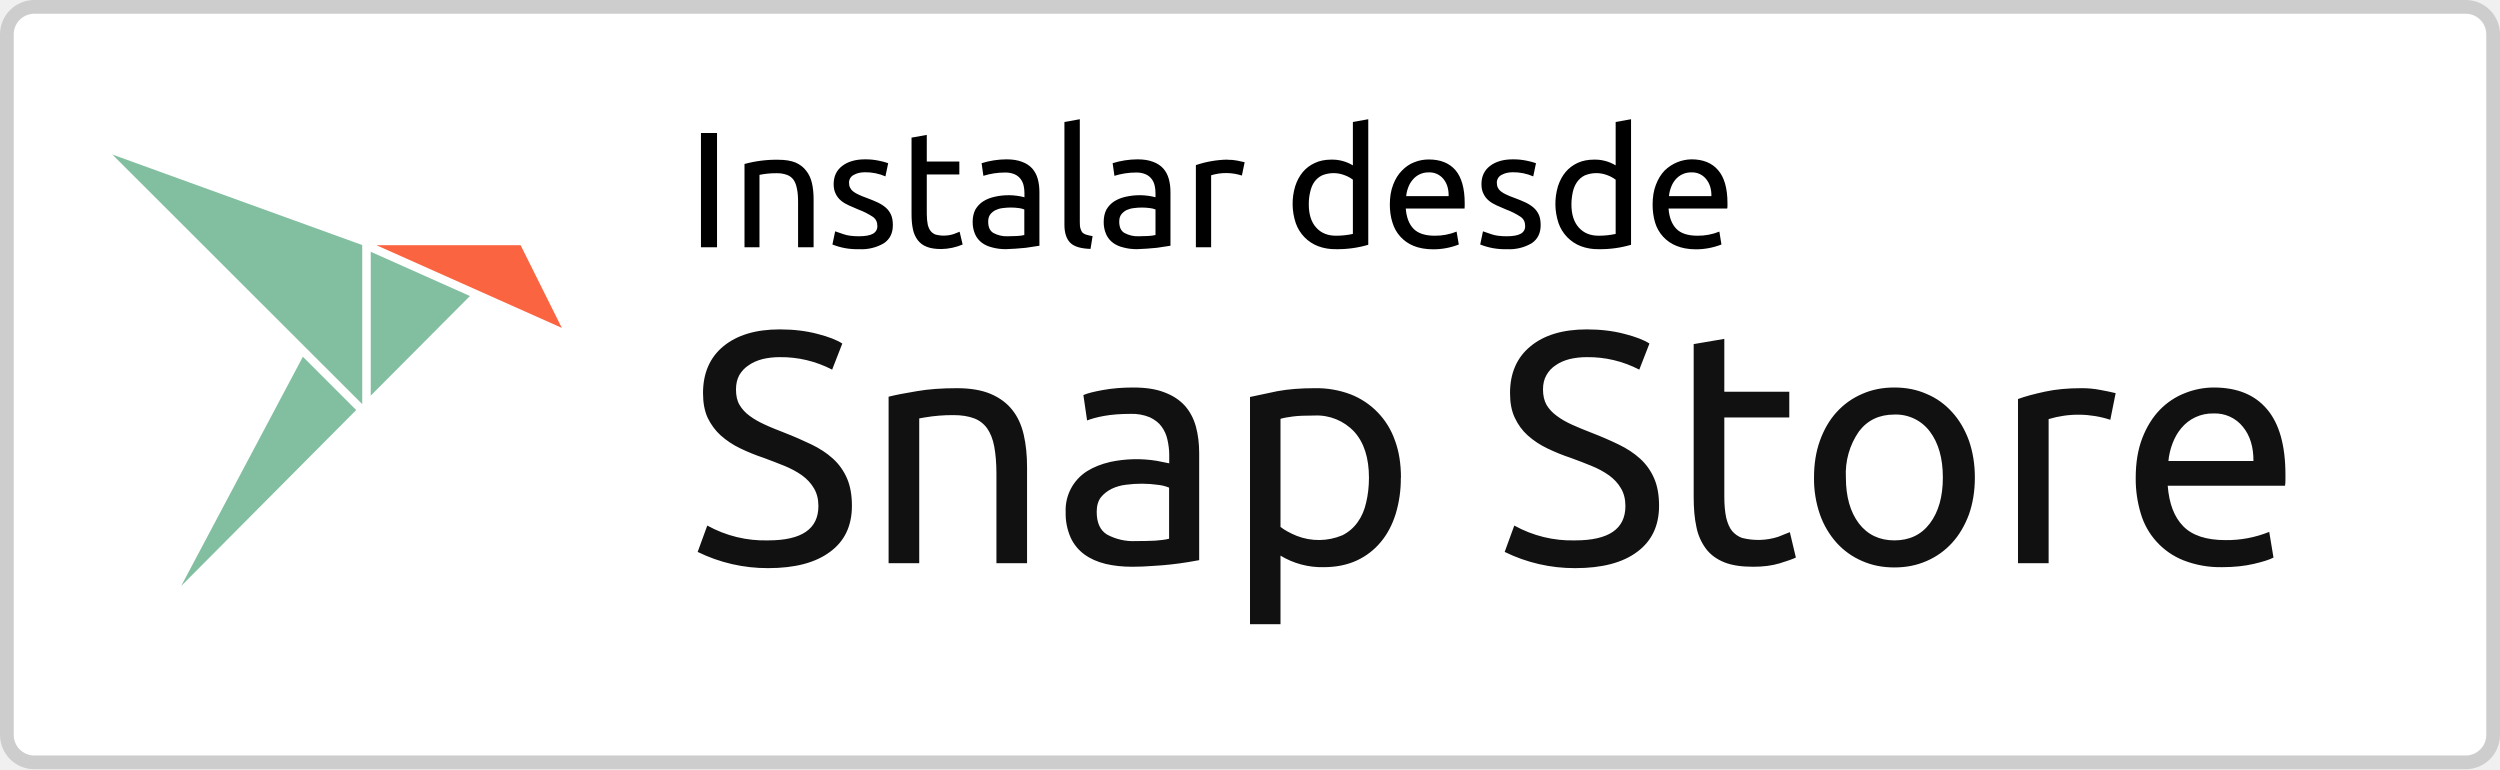
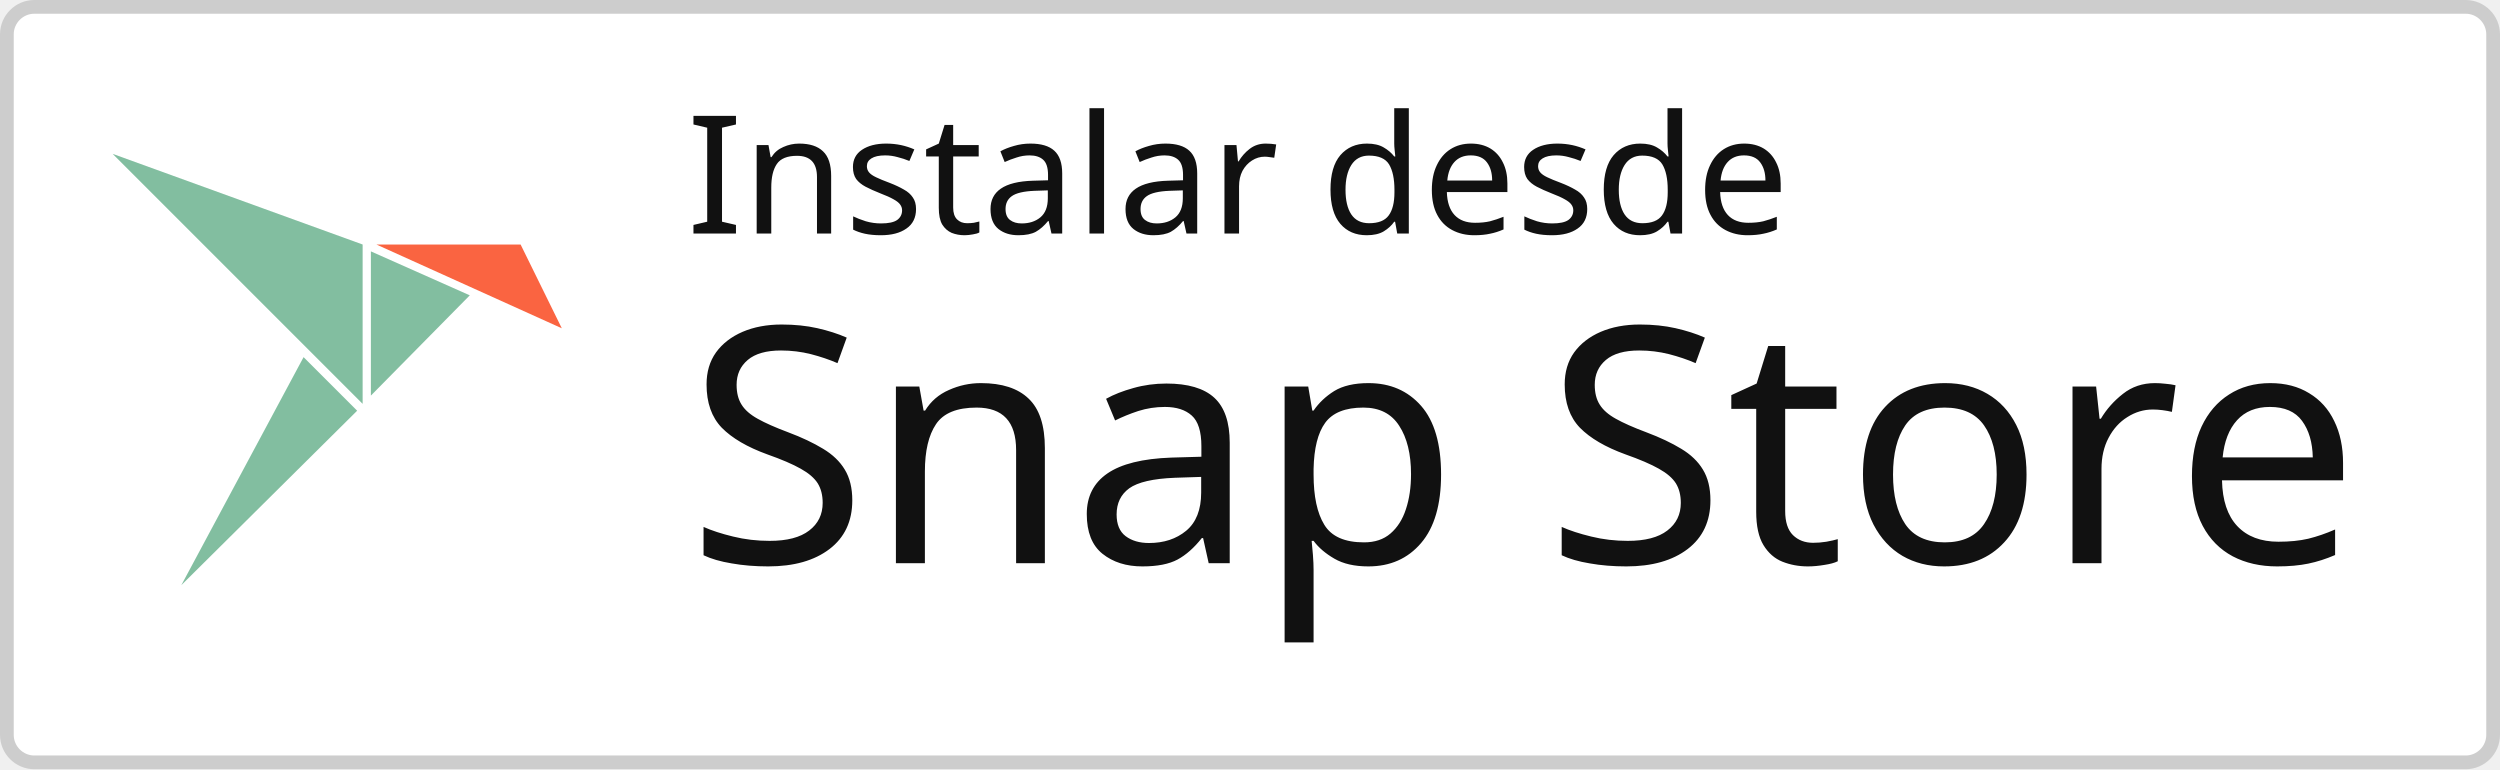
- <svg xmlns="http://www.w3.org/2000/svg" width="182" height="56">
-   <g fill="none" fill-rule="evenodd">
-     <rect stroke="#CDCDCD" fill="#FFF" x=".5" y=".5" width="181" height="55" rx="2" />
-     <path d="M51.03 9.68h1.17V18h-1.17V9.68zm3.16 2.26a8.82 8.82 0 012.48-.31c.5 0 .91.07 1.24.2.33.15.59.34.78.6.2.25.34.55.42.9.08.35.12.74.12 1.17V18H58.1v-3.26c0-.39-.02-.72-.08-.99-.05-.27-.13-.49-.25-.66a1.02 1.02 0 00-.48-.36 2.1 2.1 0 00-.75-.12 5.97 5.97 0 00-1.25.12V18H54.2v-6.06zm8.34 5.26c.45 0 .8-.06 1.01-.18a.6.6 0 00.33-.58c0-.27-.1-.49-.32-.65a5.14 5.14 0 00-1.07-.54l-.69-.3c-.22-.1-.41-.21-.57-.35-.16-.13-.29-.3-.38-.49-.1-.19-.15-.43-.15-.7 0-.56.2-1 .61-1.32.41-.32.97-.49 1.67-.49a4.67 4.67 0 011.02.1 4.79 4.79 0 01.67.18l-.2.96a3.64 3.64 0 00-1.49-.3c-.31 0-.58.06-.81.19a.62.62 0 00-.35.58c0 .13.02.25.08.36.05.1.13.2.24.28.1.08.24.16.4.23.16.08.35.15.57.23.3.11.56.22.8.33.23.11.43.24.59.38.16.14.29.32.38.52.09.2.13.46.13.75 0 .58-.21 1.01-.64 1.31a3.2 3.2 0 01-1.83.44 4.78 4.78 0 01-1.93-.34l.2-.96.61.21c.28.1.65.15 1.12.15zm4.94-5.44h2.37v.94h-2.37v2.88c0 .3.03.57.07.77.05.2.12.36.22.48s.22.2.36.25a2.37 2.37 0 001.31-.04l.43-.17.22.93a4.14 4.14 0 01-1.55.33c-.43 0-.78-.05-1.05-.16-.28-.1-.5-.27-.67-.49a1.95 1.95 0 01-.35-.8c-.07-.31-.1-.68-.1-1.1v-5.56l1.11-.2v1.94zm5.9 5.44l.7-.02c.2-.01.37-.04.5-.07v-1.86a1.43 1.43 0 00-.38-.1 4.34 4.34 0 00-1.2 0c-.18.02-.35.07-.5.14a1.1 1.1 0 00-.4.32c-.1.13-.15.3-.15.52 0 .4.12.68.38.83a2 2 0 001.04.24zm-.1-5.6c.45 0 .82.06 1.13.18.31.11.56.28.75.49.18.21.32.46.4.76.08.29.12.61.12.96v3.9a115 115 0 01-.99.15 22.5 22.5 0 01-1.45.1c-.35 0-.67-.04-.97-.12-.3-.07-.55-.18-.77-.34a1.57 1.57 0 01-.5-.62 2.16 2.16 0 01-.18-.92c0-.34.07-.64.2-.89.15-.25.34-.45.58-.6.24-.15.52-.26.84-.33a4.58 4.58 0 012.15.04v-.3c0-.2-.02-.37-.06-.55a1.25 1.25 0 00-.22-.48 1.1 1.1 0 00-.43-.34 1.67 1.67 0 00-.7-.13 5.27 5.27 0 00-1.58.24l-.13-.92a6.22 6.22 0 011.81-.28zm6.12 6.52c-.69-.02-1.18-.16-1.47-.44-.28-.28-.43-.72-.43-1.31V8.88l1.12-.2v7.5c0 .2.01.34.05.46.03.12.08.22.15.3.07.06.17.12.29.15.12.04.27.07.44.1l-.15.93zm3.51-.92l.7-.02c.21-.01.38-.04.52-.07v-1.86a1.43 1.43 0 00-.4-.1 4.34 4.34 0 00-1.18 0c-.19.02-.36.07-.52.14a1.1 1.1 0 00-.39.32c-.1.13-.15.3-.15.52 0 .4.12.68.38.83a2 2 0 001.04.24zm-.1-5.6c.46 0 .83.06 1.14.18.31.11.56.28.75.49.18.21.32.46.4.76.08.29.12.61.12.96v3.9a115 115 0 01-.99.15 22.5 22.5 0 01-1.45.1c-.35 0-.67-.04-.97-.12-.3-.07-.55-.18-.77-.34a1.57 1.57 0 01-.5-.62 2.16 2.16 0 01-.18-.92c0-.34.07-.64.2-.89.15-.25.34-.45.58-.6.24-.15.52-.26.84-.33a4.58 4.58 0 012.15.04v-.3c0-.2-.02-.37-.06-.55a1.25 1.25 0 00-.22-.48 1.1 1.1 0 00-.43-.34 1.67 1.67 0 00-.7-.13 5.27 5.27 0 00-1.58.24l-.13-.92a6.22 6.22 0 011.81-.28zm6.56.03a3.47 3.47 0 01.7.06 10.46 10.46 0 01.55.12l-.2.97a3.74 3.74 0 00-2.24-.02V18h-1.11v-5.98a7.59 7.59 0 012.3-.4zm9.13 1.45a2.3 2.3 0 00-.59-.32 2.21 2.21 0 00-1.66.01 1.5 1.5 0 00-.56.48c-.14.2-.24.45-.3.73-.07.28-.1.58-.1.9 0 .73.18 1.29.54 1.69.36.4.84.59 1.44.59a5.75 5.75 0 001.23-.13v-3.95zm0-4.2l1.12-.2v9.14a7.86 7.86 0 01-2.36.32 3.5 3.5 0 01-1.3-.22 2.78 2.78 0 01-1.62-1.68 4.44 4.44 0 01-.04-2.68c.13-.4.31-.74.55-1.03.24-.29.54-.51.89-.67.34-.16.74-.24 1.19-.24a2.9 2.9 0 011.57.42V8.88zm2.69 6.01c0-.55.08-1.03.24-1.44.16-.42.37-.76.64-1.03.26-.27.56-.48.9-.61.35-.14.7-.2 1.06-.2.84 0 1.49.26 1.94.78.44.52.67 1.32.67 2.4v.18l-.01.21h-4.28c.05.65.24 1.14.57 1.48.33.33.84.5 1.53.5a4.1 4.1 0 001.6-.3l.16.94a5.08 5.08 0 01-1.87.35c-.55 0-1.02-.09-1.42-.25a2.63 2.63 0 01-1.54-1.7c-.13-.4-.19-.84-.19-1.3zm4.28-.61c.01-.5-.11-.92-.37-1.24a1.3 1.3 0 00-1.08-.49 1.47 1.47 0 00-1.17.54 1.8 1.8 0 00-.32.55c-.08.21-.13.42-.15.64h3.1zm4.23 2.92c.45 0 .8-.06 1.01-.18a.6.6 0 00.33-.58c0-.27-.1-.49-.32-.65a5.14 5.14 0 00-1.07-.54l-.69-.3c-.22-.1-.41-.21-.57-.35-.16-.13-.29-.3-.38-.49-.1-.19-.15-.43-.15-.7 0-.56.2-1 .61-1.32.41-.32.97-.49 1.67-.49a4.67 4.67 0 011.02.1 4.79 4.79 0 01.67.18l-.2.96a3.64 3.64 0 00-1.49-.3c-.31 0-.58.06-.81.19a.62.62 0 00-.35.58c0 .13.02.25.08.36.05.1.13.2.24.28.1.08.24.16.4.23.16.08.35.15.57.23.3.11.56.22.8.33.23.11.43.24.59.38.16.14.29.32.38.52.09.2.13.46.13.75 0 .58-.21 1.01-.64 1.31a3.2 3.2 0 01-1.83.44 4.78 4.78 0 01-1.93-.34l.2-.96.61.21c.28.1.65.15 1.12.15zm7.93-4.12a2.3 2.3 0 00-.59-.32 2.21 2.21 0 00-1.66.01 1.5 1.5 0 00-.56.48c-.14.2-.25.45-.31.73-.06.28-.1.58-.1.9 0 .73.18 1.29.54 1.69.36.4.84.59 1.44.59a5.75 5.75 0 001.24-.13v-3.95zm0-4.2l1.12-.2v9.14a7.86 7.86 0 01-2.36.32 3.5 3.5 0 01-1.3-.22 2.78 2.78 0 01-1.62-1.68 4.44 4.44 0 01-.04-2.68c.13-.4.31-.74.55-1.03.24-.29.54-.51.88-.67.35-.16.75-.24 1.2-.24a2.9 2.9 0 011.57.42V8.88zm2.69 6.01c0-.55.08-1.03.24-1.44.16-.42.37-.76.63-1.03a2.85 2.85 0 011.97-.82c.84 0 1.49.27 1.93.79.45.52.68 1.32.68 2.4v.18c0 .08 0 .15-.02.21h-4.27c.05.65.24 1.14.57 1.48.32.33.84.5 1.53.5a4.1 4.1 0 001.6-.3l.15.94a5.08 5.08 0 01-1.87.35c-.54 0-1.01-.09-1.4-.25a2.63 2.63 0 01-1.56-1.7c-.12-.4-.18-.84-.18-1.3zm4.28-.61c.01-.5-.12-.92-.38-1.24a1.3 1.3 0 00-1.07-.49 1.47 1.47 0 00-1.18.54 1.8 1.8 0 00-.31.55c-.08.21-.13.42-.15.64h3.1z" fill="#000" />
-     <g fill-rule="nonzero">
-       <path d="M26.99 28.8V18.33l7.22 3.22-7.22 7.25zM13.2 42.64l8.85-16.67 3.88 3.88-12.73 12.8zm-5.05-31.4l18.22 6.6v11.58L8.16 11.23z" fill="#82BEA0" />
-       <path fill="#FA6441" d="M37.9 17.85H27.4l13.5 6.02z" />
+ <svg xmlns="http://www.w3.org/2000/svg" version="1.1" id="Layer_1" x="0px" y="0px" viewBox="0 0 182 56" style="enable-background:new 0 0 182 56;" xml:space="preserve">
+   <style type="text/css">
+ 		.st0 {
+ 			fill-rule: evenodd;
+ 			clip-rule: evenodd;
+ 			fill: #FFFFFF;
+ 			stroke: #CDCDCD;
+ 		}
+ 
+ 		.st1 {
+ 			fill: #82BEA0;
+ 		}
+ 
+ 		.st2 {
+ 			fill: #FA6441;
+ 		}
+ 
+ 		.st3 {
+ 			fill: #111111;
+ 		}
+ 
+ 		.st4 {
+ 			font-family: 'Ubuntu';
+ 		}
+ 
+ 		.st5 {
+ 			font-size: 12px;
+ 			font-weight: 500;
+ 		}
+ 
+ 		.st6 {
+ 			font-size: 24px;
+ 			font-weight: 500;
+ 		}
+ 	</style>
+   <g>
+     <g id="White-badge">
+       <path id="Rectangle-path" class="st0" d="M2.5,0.5h177c1.1,0,2,0.9,2,2v51c0,1.1-0.9,2-2,2H2.5c-1.1,0-2-0.9-2-2v-51    C0.5,1.4,1.4,0.5,2.5,0.5z" />
+       <g id="logo" transform="translate(8, 11)">
+         <path id="body" class="st1" d="M19,17.8V7.3l7.2,3.2L19,17.8z M5.2,31.6L14.1,15l3.9,3.9L5.2,31.6z M0.2,0.2l18.2,6.6v11.6     L0.2,0.2z" />
+         <polygon id="head" class="st2" points="29.9,6.8 19.4,6.8 32.9,12.9" />
+       </g>
+       <text transform="matrix(1 0 0 1 50 17)" class="st3 st4 st5">Instalar desde</text>
+       <text transform="matrix(1 0 0 1 50 41)" class="st3 st4 st6">Snap Store</text>
    </g>
-     <path d="M55.93 39.34c2.43 0 3.65-.83 3.65-2.5 0-.5-.11-.94-.33-1.3-.21-.36-.5-.67-.87-.94-.37-.26-.8-.49-1.26-.68-.48-.2-.98-.38-1.5-.58-.61-.2-1.19-.44-1.73-.7a6.05 6.05 0 01-1.42-.94c-.4-.36-.71-.79-.95-1.28-.23-.5-.34-1.1-.34-1.8 0-1.46.5-2.6 1.48-3.41 1-.82 2.36-1.23 4.1-1.23 1.02 0 1.93.11 2.76.33.82.21 1.42.45 1.8.7l-.74 1.9a8.05 8.05 0 00-3.82-.91c-.44 0-.86.05-1.24.14-.38.1-.72.24-1 .44-.3.19-.52.43-.7.73-.16.3-.24.64-.24 1.04 0 .45.08.83.26 1.13.18.3.42.57.74.8.32.24.7.45 1.12.64.42.2.9.38 1.4.58.72.28 1.38.57 1.98.86.6.29 1.12.63 1.56 1.03.44.4.78.88 1.02 1.43.24.55.36 1.22.36 2 0 1.46-.53 2.58-1.6 3.36-1.06.79-2.56 1.18-4.5 1.18a11.54 11.54 0 01-5.13-1.18l.7-1.92a8.63 8.63 0 004.44 1.08zm8.76-10.46c.51-.13 1.19-.26 2.04-.4.85-.15 1.82-.22 2.93-.22.99 0 1.81.14 2.47.42.65.28 1.18.67 1.57 1.17.4.5.67 1.11.83 1.81.16.7.24 1.48.24 2.33V41h-2.23v-6.53c0-.77-.06-1.42-.16-1.97-.1-.54-.28-.98-.52-1.32a2.04 2.04 0 00-.96-.73c-.4-.15-.9-.23-1.48-.23a11.93 11.93 0 00-2.1.17l-.4.07V41h-2.23V28.88zm18 10.51c.53 0 1-.01 1.4-.03.41-.03.75-.07 1.02-.14V35.5a2.86 2.86 0 00-.78-.2 8.68 8.68 0 00-2.37-.01 3.3 3.3 0 00-1.04.3c-.3.15-.57.36-.78.62-.2.27-.3.61-.3 1.05 0 .8.25 1.35.76 1.66a4 4 0 002.09.47zm-.2-11.18c.9 0 1.66.11 2.27.35.62.23 1.12.56 1.5.98.37.42.64.93.8 1.51.16.59.24 1.23.24 1.93v7.8l-.8.14a23.37 23.37 0 01-2.58.28c-.5.04-1 .06-1.5.06-.7 0-1.35-.07-1.94-.21-.6-.15-1.1-.37-1.54-.69a3.13 3.13 0 01-1-1.23 4.33 4.33 0 01-.36-1.85 3.35 3.35 0 011.56-2.98c.48-.3 1.04-.52 1.68-.67a9.16 9.16 0 013.4-.08 40.87 40.87 0 01.9.18v-.63c0-.36-.05-.73-.13-1.09a2.5 2.5 0 00-.43-.96c-.2-.28-.5-.5-.85-.67a3.34 3.34 0 00-1.4-.25c-.74 0-1.39.05-1.94.15-.55.1-.96.22-1.23.33l-.27-1.85c.29-.13.77-.25 1.44-.37.67-.12 1.4-.18 2.19-.18zm17.17 6.57c0-1.45-.36-2.57-1.08-3.36a3.72 3.72 0 00-2.88-1.17c-.68 0-1.2.02-1.58.07-.37.05-.67.1-.9.17v7.87c.28.22.67.44 1.18.65a4.42 4.42 0 003.32-.04c.46-.23.83-.55 1.12-.96.29-.4.5-.89.62-1.44.13-.55.2-1.15.2-1.79zm2.32 0a8.8 8.8 0 01-.37 2.62c-.25.8-.61 1.49-1.09 2.06a4.96 4.96 0 01-1.76 1.35c-.7.32-1.5.48-2.4.48a5.8 5.8 0 01-3.14-.84v4.99H91V28.9l1.98-.42c.8-.15 1.71-.22 2.75-.22a7 7 0 012.6.45 5.55 5.55 0 013.22 3.35c.3.8.44 1.72.44 2.72zm12.7 4.56c2.43 0 3.65-.83 3.65-2.5 0-.5-.11-.94-.33-1.3-.21-.36-.5-.67-.87-.94-.37-.26-.79-.49-1.26-.68-.47-.2-.97-.38-1.5-.58-.61-.2-1.19-.44-1.73-.7a6.05 6.05 0 01-1.42-.94c-.4-.36-.71-.79-.94-1.28-.24-.5-.35-1.1-.35-1.8 0-1.46.5-2.6 1.49-3.41.99-.82 2.36-1.23 4.1-1.23 1 0 1.92.11 2.75.33.82.21 1.43.45 1.81.7l-.74 1.9a8.05 8.05 0 00-3.82-.91c-.45 0-.86.05-1.25.14-.38.1-.72.24-1 .44-.3.19-.52.43-.69.73-.17.3-.25.64-.25 1.04 0 .45.09.83.26 1.13.18.3.43.57.75.8.32.24.69.45 1.11.64.43.2.9.38 1.4.58.73.28 1.39.57 1.99.86.6.29 1.12.63 1.56 1.03.44.4.78.88 1.02 1.43.24.55.36 1.22.36 2 0 1.46-.54 2.58-1.6 3.36-1.06.79-2.56 1.18-4.5 1.18a11.54 11.54 0 01-5.14-1.18l.7-1.92a8.63 8.63 0 004.44 1.08zm10.85-10.82h4.73v1.87h-4.73v5.76c0 .63.05 1.14.14 1.55.1.4.24.73.43.96.2.23.44.4.72.5a4.74 4.74 0 002.63-.08l.85-.34.44 1.85c-.23.11-.62.25-1.18.42-.56.17-1.2.25-1.92.25-.85 0-1.55-.1-2.1-.32s-1-.54-1.33-.97a3.9 3.9 0 01-.71-1.6c-.14-.63-.2-1.36-.2-2.2V25.05l2.23-.38v3.86zm18.24 6.24c0 1-.15 1.89-.43 2.69-.3.8-.7 1.49-1.22 2.06a5.33 5.33 0 01-1.86 1.33c-.72.32-1.5.47-2.35.47-.85 0-1.63-.15-2.35-.47a5.33 5.33 0 01-1.86-1.33 6.15 6.15 0 01-1.21-2.06 7.9 7.9 0 01-.43-2.69c0-.98.14-1.87.43-2.68.29-.8.69-1.5 1.21-2.07a5.33 5.33 0 011.86-1.33c.72-.32 1.5-.47 2.35-.47.85 0 1.63.15 2.35.47.72.3 1.34.75 1.86 1.33.52.57.93 1.27 1.22 2.07.28.81.43 1.7.43 2.68zm-2.33 0c0-1.4-.32-2.52-.95-3.35a3.08 3.08 0 00-2.58-1.23c-1.09 0-1.95.4-2.58 1.23a5.37 5.37 0 00-.95 3.35c0 1.4.32 2.52.95 3.35.63.82 1.5 1.23 2.58 1.23 1.09 0 1.95-.4 2.58-1.23.63-.83.95-1.94.95-3.35zm10.08-6.5a6.94 6.94 0 011.4.13 20.92 20.92 0 011.1.23l-.39 1.94a7.48 7.48 0 00-4.49-.05V41h-2.23V29.05c.53-.2 1.19-.37 1.97-.54.78-.17 1.66-.25 2.64-.25zm3.96 6.52c0-1.1.16-2.06.48-2.89.32-.82.74-1.5 1.27-2.05a5.16 5.16 0 011.83-1.22 5.7 5.7 0 012.1-.41c1.69 0 2.98.52 3.87 1.57.9 1.05 1.35 2.64 1.35 4.79v.37c0 .15-.01.3-.03.42h-8.54c.1 1.3.47 2.28 1.13 2.95.65.67 1.68 1.01 3.07 1.01a8.19 8.19 0 003.19-.6l.31 1.87c-.27.15-.75.3-1.43.46-.68.16-1.45.24-2.31.24a7.35 7.35 0 01-2.82-.5 5.26 5.26 0 01-3.1-3.4 8.68 8.68 0 01-.37-2.6zm8.57-1.22c.01-1-.24-1.84-.76-2.48a2.6 2.6 0 00-2.15-.98 2.94 2.94 0 00-2.35 1.08c-.27.32-.48.7-.63 1.1-.16.42-.26.85-.3 1.28h6.19z" fill="#111" />
  </g>
</svg>
